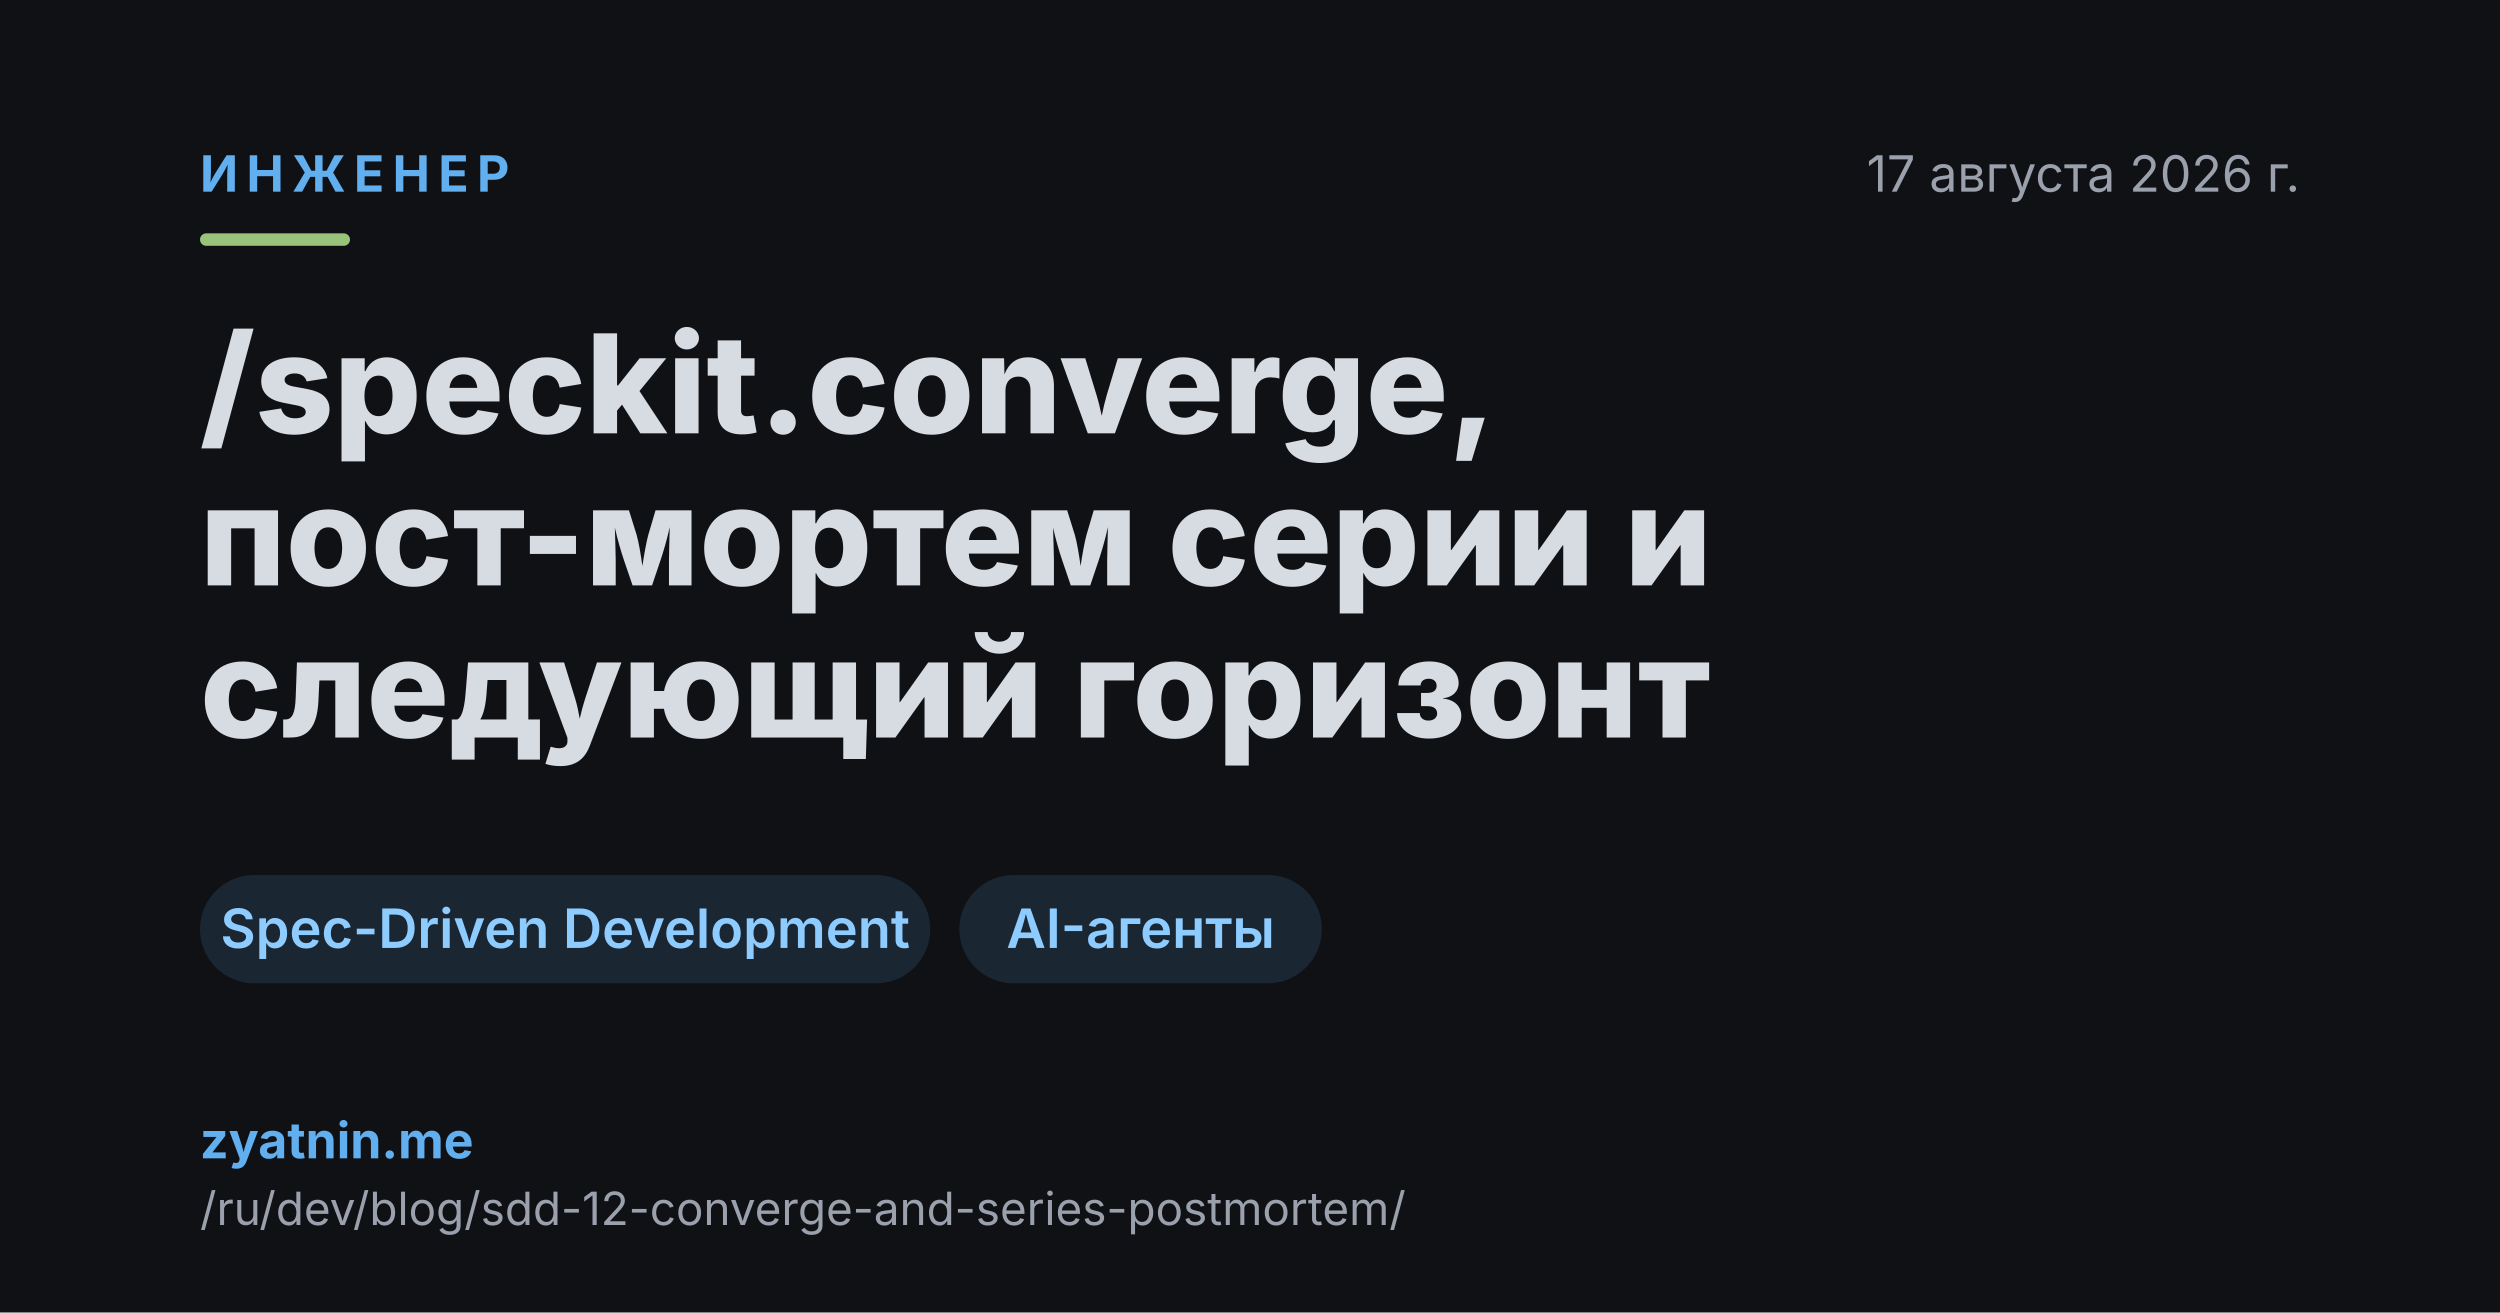
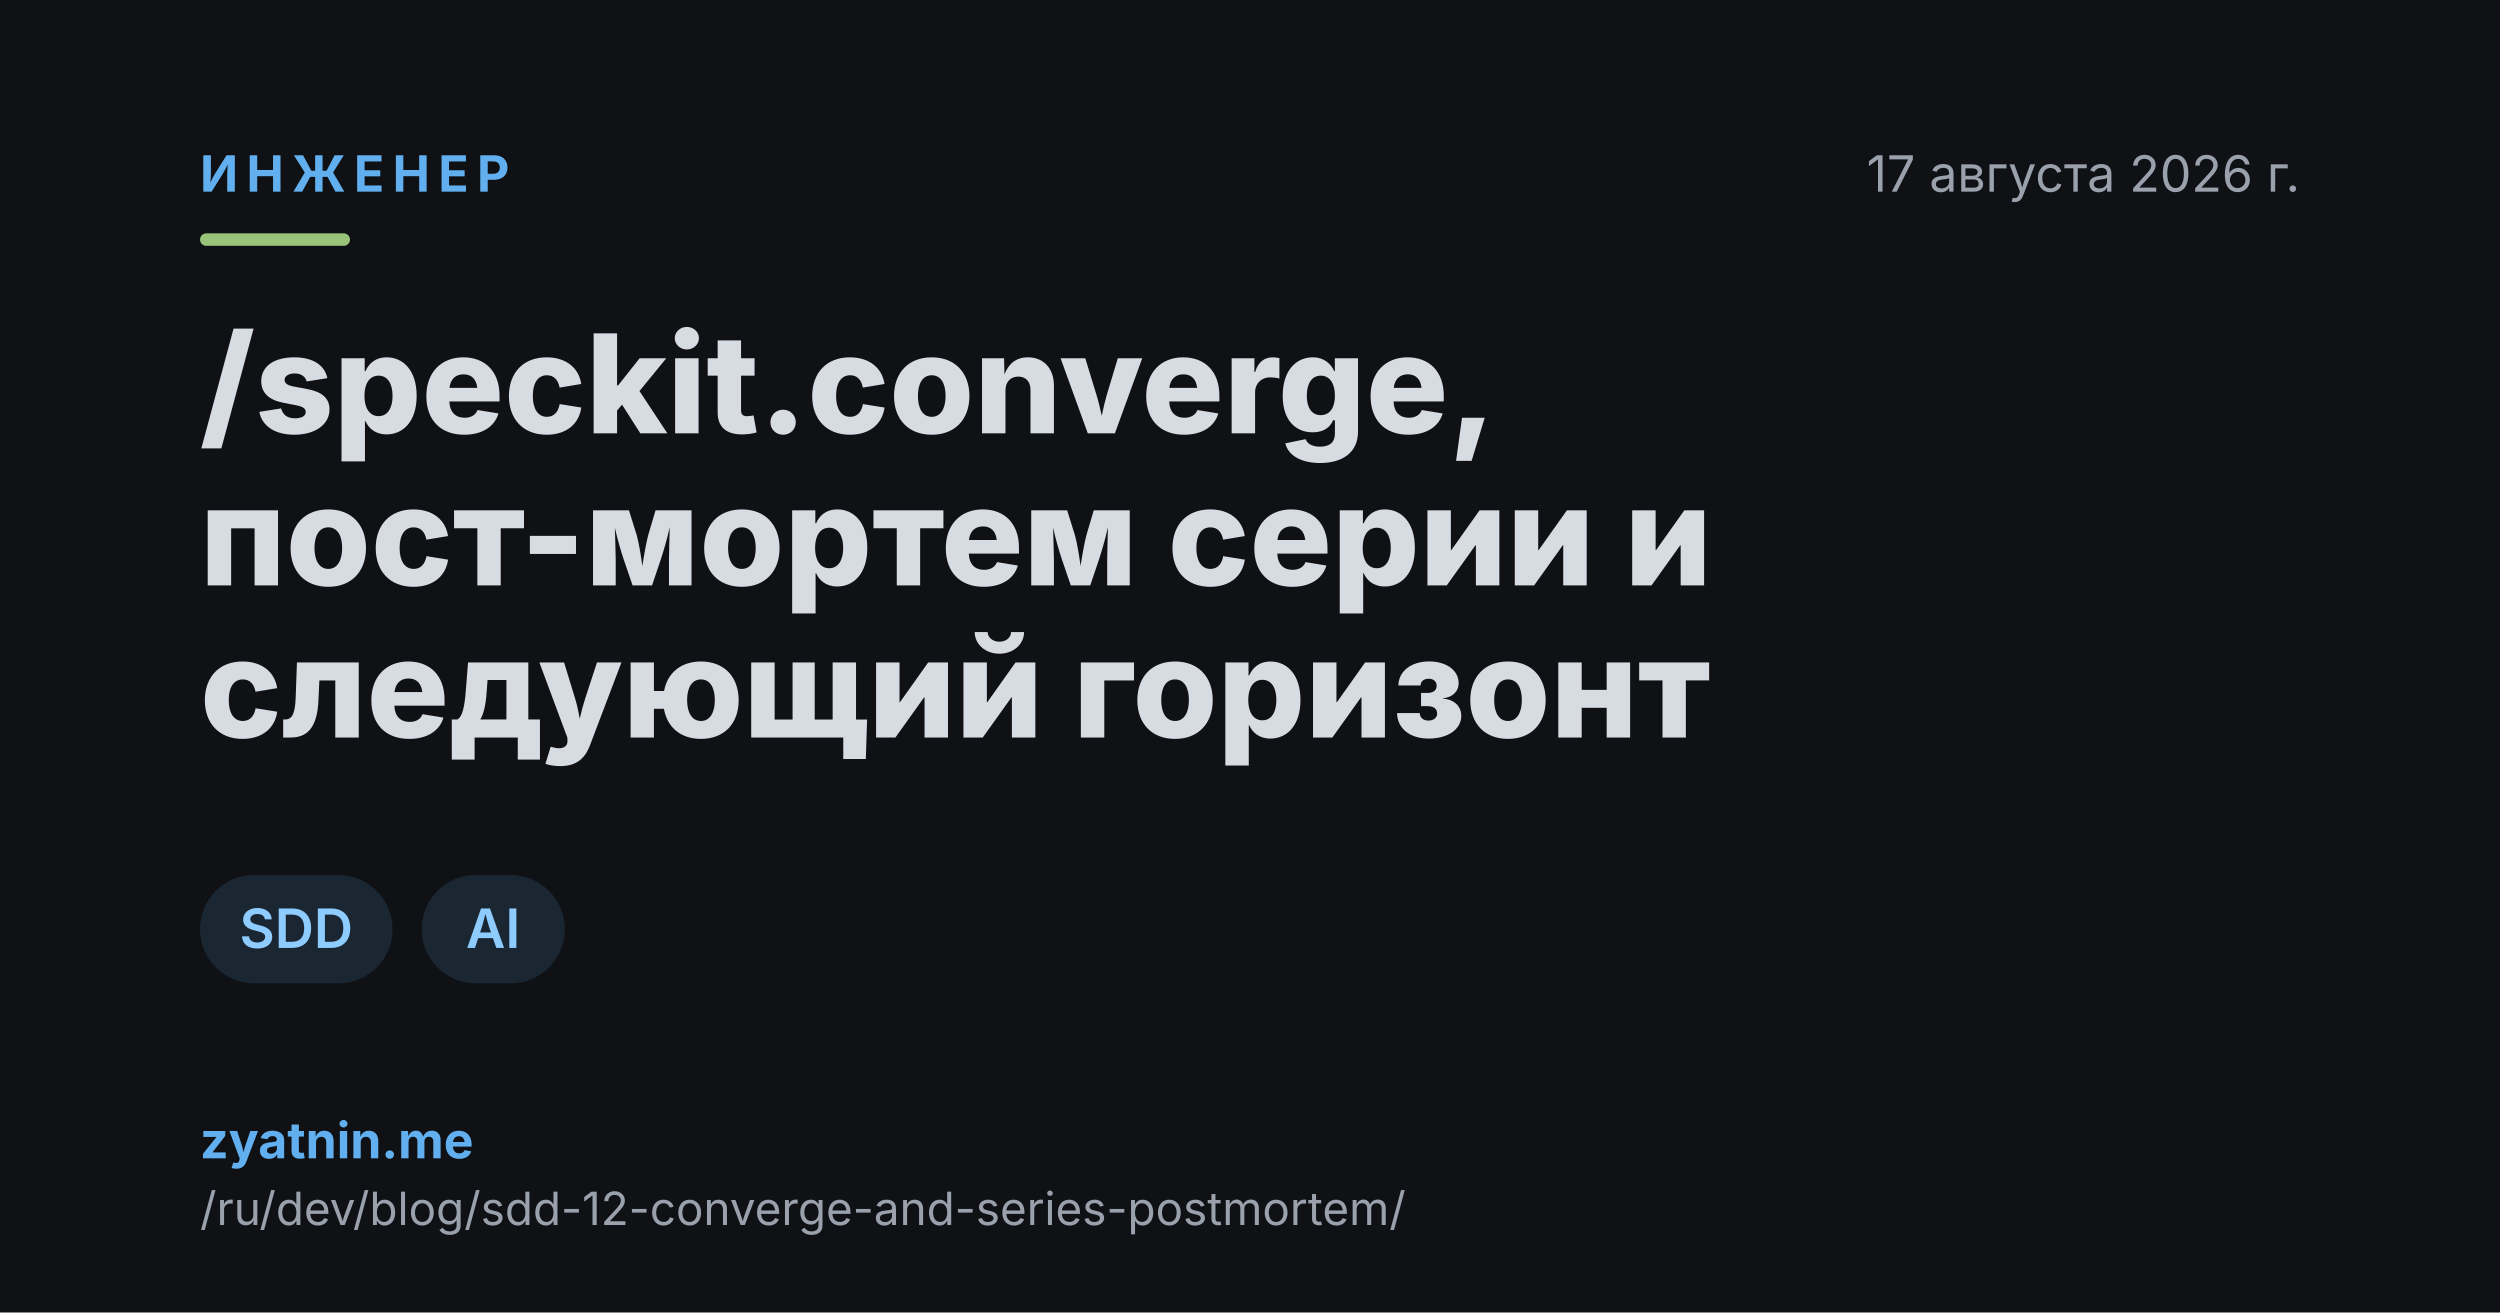
<svg xmlns="http://www.w3.org/2000/svg" width="1200" height="630" viewBox="0 0 1200 630">
  <rect width="1200" height="630" fill="#0f1115" />
  <text x="96" y="92" text-anchor="start" font-family="Inter" font-size="24" font-weight="700" letter-spacing="4" fill="#61afef">ИНЖЕНЕР</text>
  <text x="1104" y="92" text-anchor="end" font-family="Inter" font-size="24" font-weight="400" fill="#9aa1ad">17 августа 2026 г.</text>
  <rect x="96" y="112" width="72" height="6" rx="3" fill="#98c379" />
  <text x="96" y="208" text-anchor="start" font-family="Inter" font-size="66" font-weight="800" fill="#d7dbe2">/speckit.converge,</text>
  <text x="96" y="281" text-anchor="start" font-family="Inter" font-size="66" font-weight="800" fill="#d7dbe2">пост-мортем серии и</text>
  <text x="96" y="354" text-anchor="start" font-family="Inter" font-size="66" font-weight="800" fill="#d7dbe2">следующий горизонт</text>
-   <rect x="96.0" y="420" width="350.5" height="52" rx="26" fill="rgba(97, 175, 239, 0.14)" />
-   <text x="271.3" y="455" text-anchor="middle" font-family="Inter" font-size="26" font-weight="600" fill="#8ecbff">Spec-Driven Development</text>
-   <rect x="460.5" y="420" width="174.0" height="52" rx="26" fill="rgba(97, 175, 239, 0.14)" />
-   <text x="547.5" y="455" text-anchor="middle" font-family="Inter" font-size="26" font-weight="600" fill="#8ecbff">AI-агенты</text>
+   <rect x="96.0" y="420" width="92.4" height="52" rx="26" fill="rgba(97, 175, 239, 0.14)" />
+   <text x="142.2" y="455" text-anchor="middle" font-family="Inter" font-size="26" font-weight="600" fill="#8ecbff">SDD</text>
+   <rect x="202.4" y="420" width="68.7" height="52" rx="26" fill="rgba(97, 175, 239, 0.14)" />
+   <text x="236.7" y="455" text-anchor="middle" font-family="Inter" font-size="26" font-weight="600" fill="#8ecbff">AI</text>
  <text x="96" y="556" text-anchor="start" font-family="Inter" font-size="24" font-weight="700" fill="#61afef">zyatnin.me</text>
  <text x="96" y="588" text-anchor="start" font-family="Inter" font-size="22" font-weight="400" fill="#9aa1ad">/ru/dev/blog/sdd-12-converge-and-series-postmortem/</text>
</svg>
